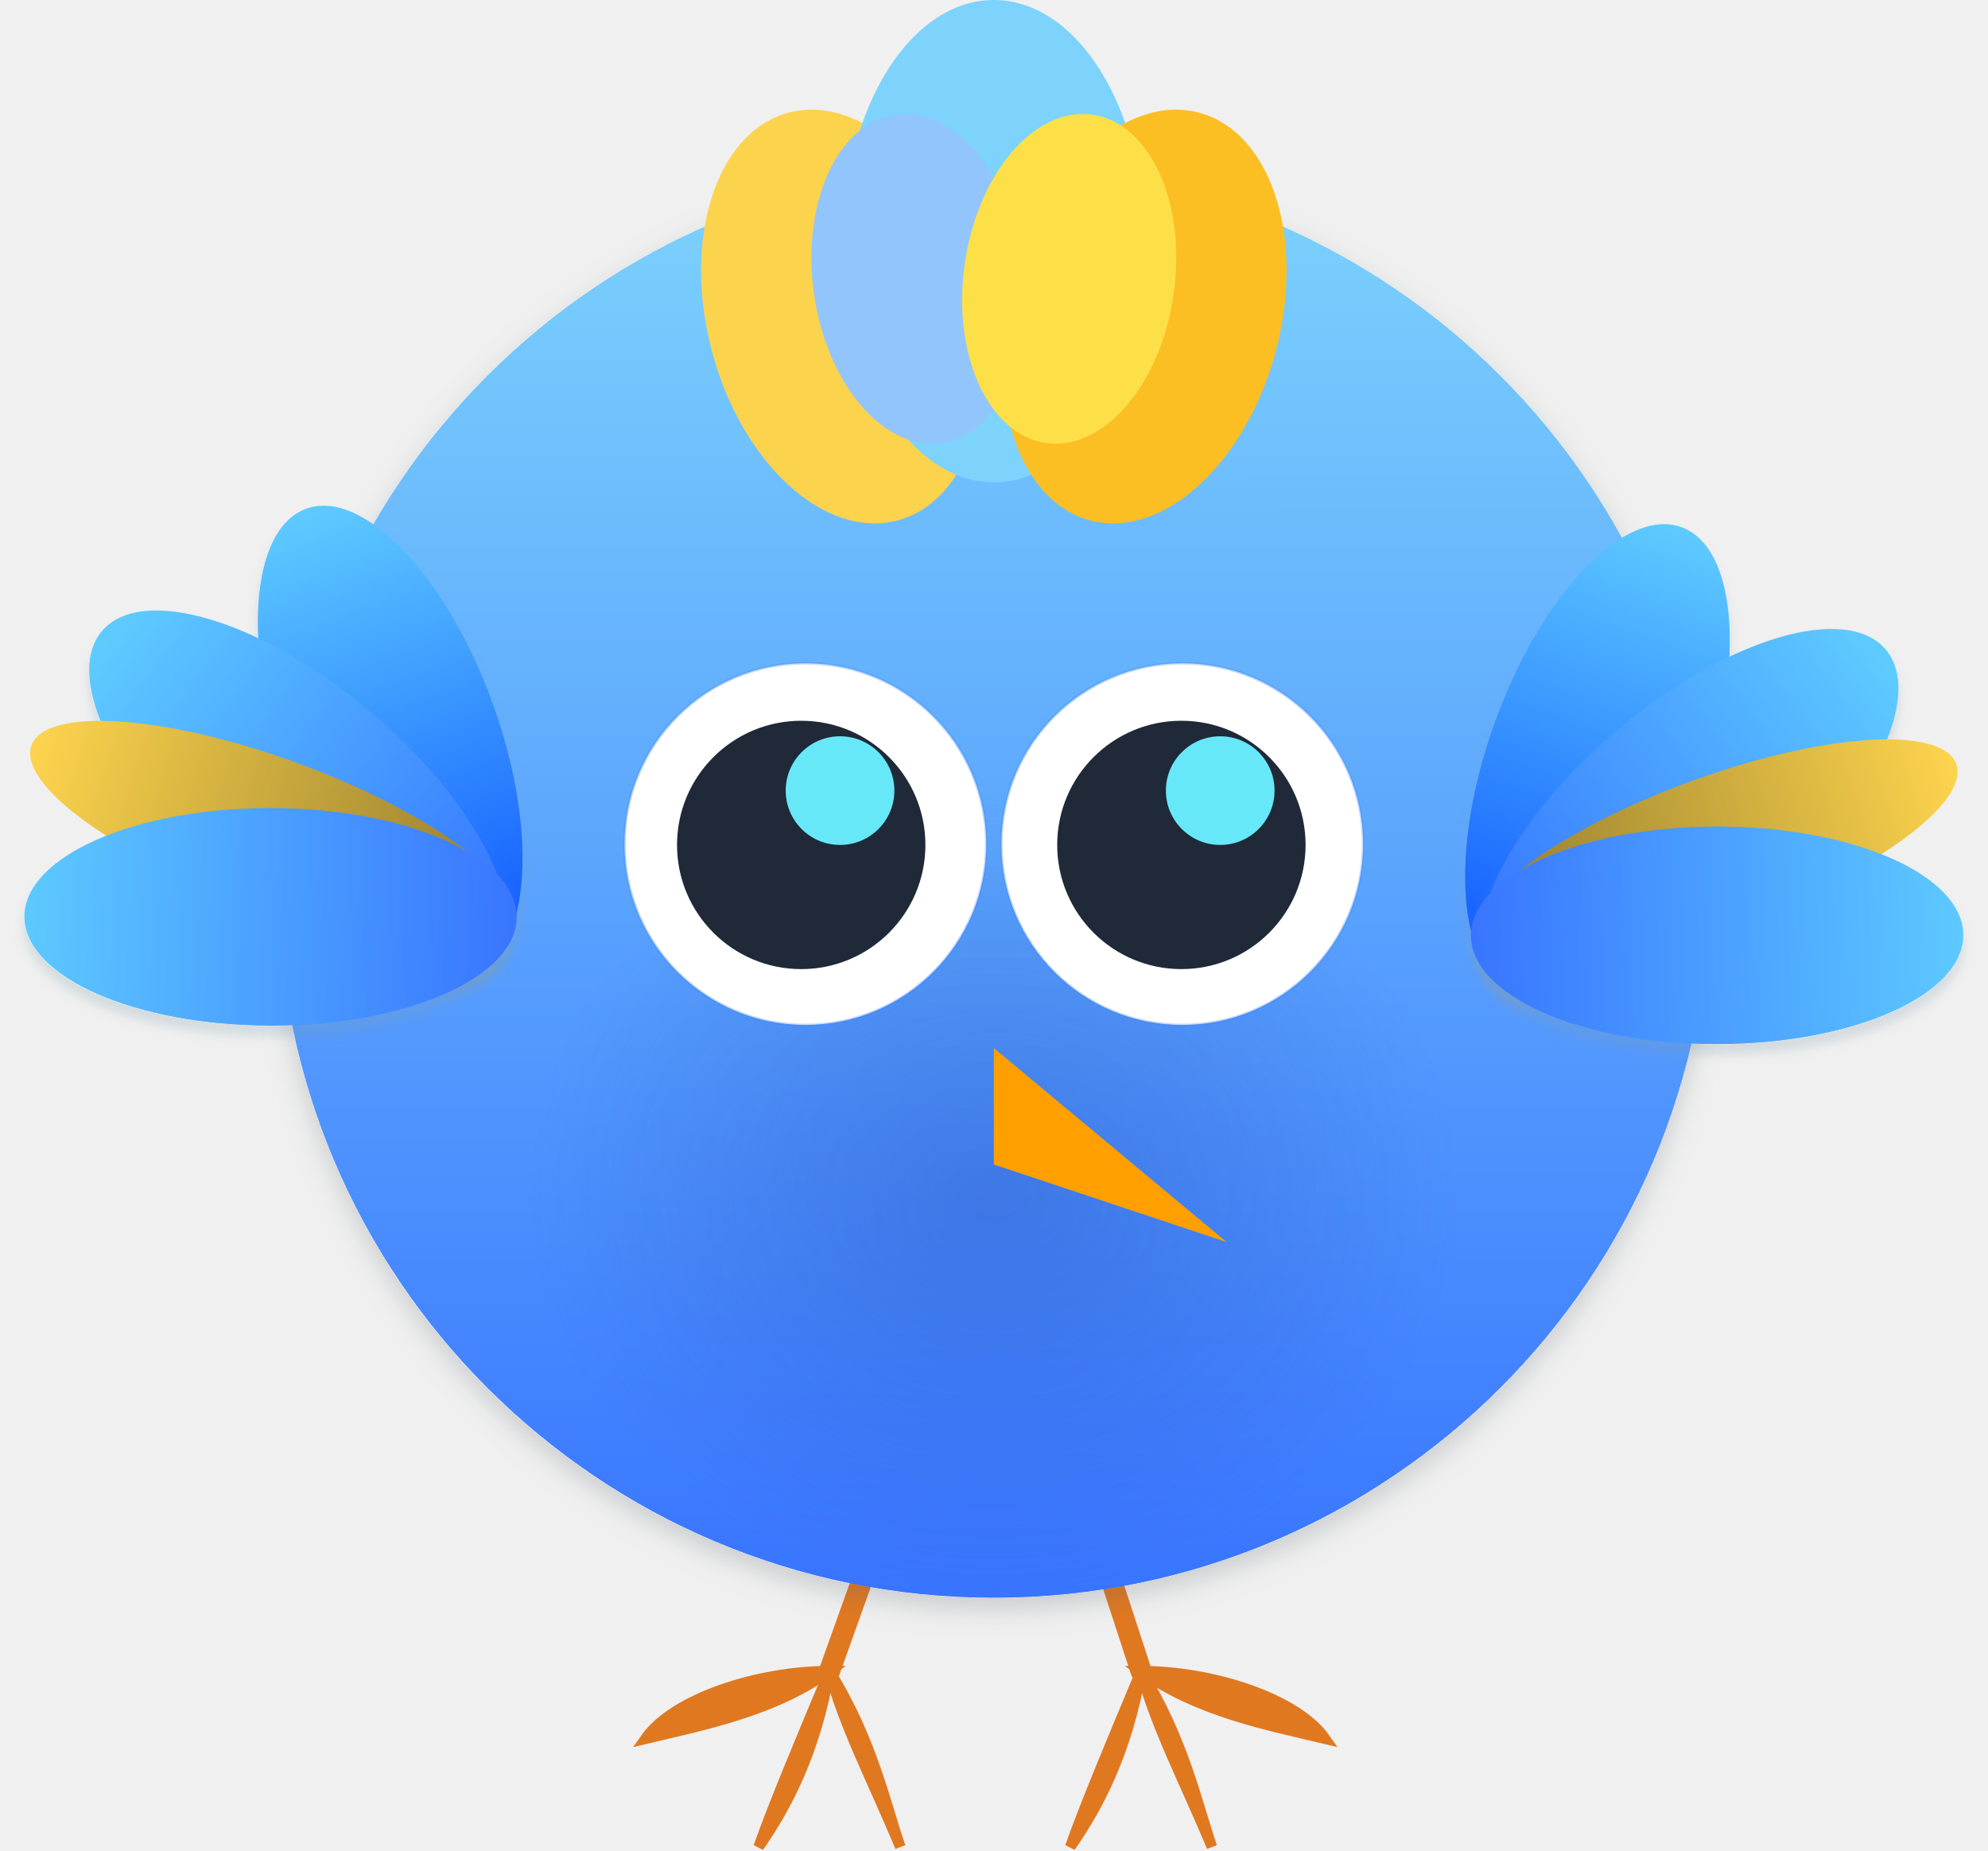
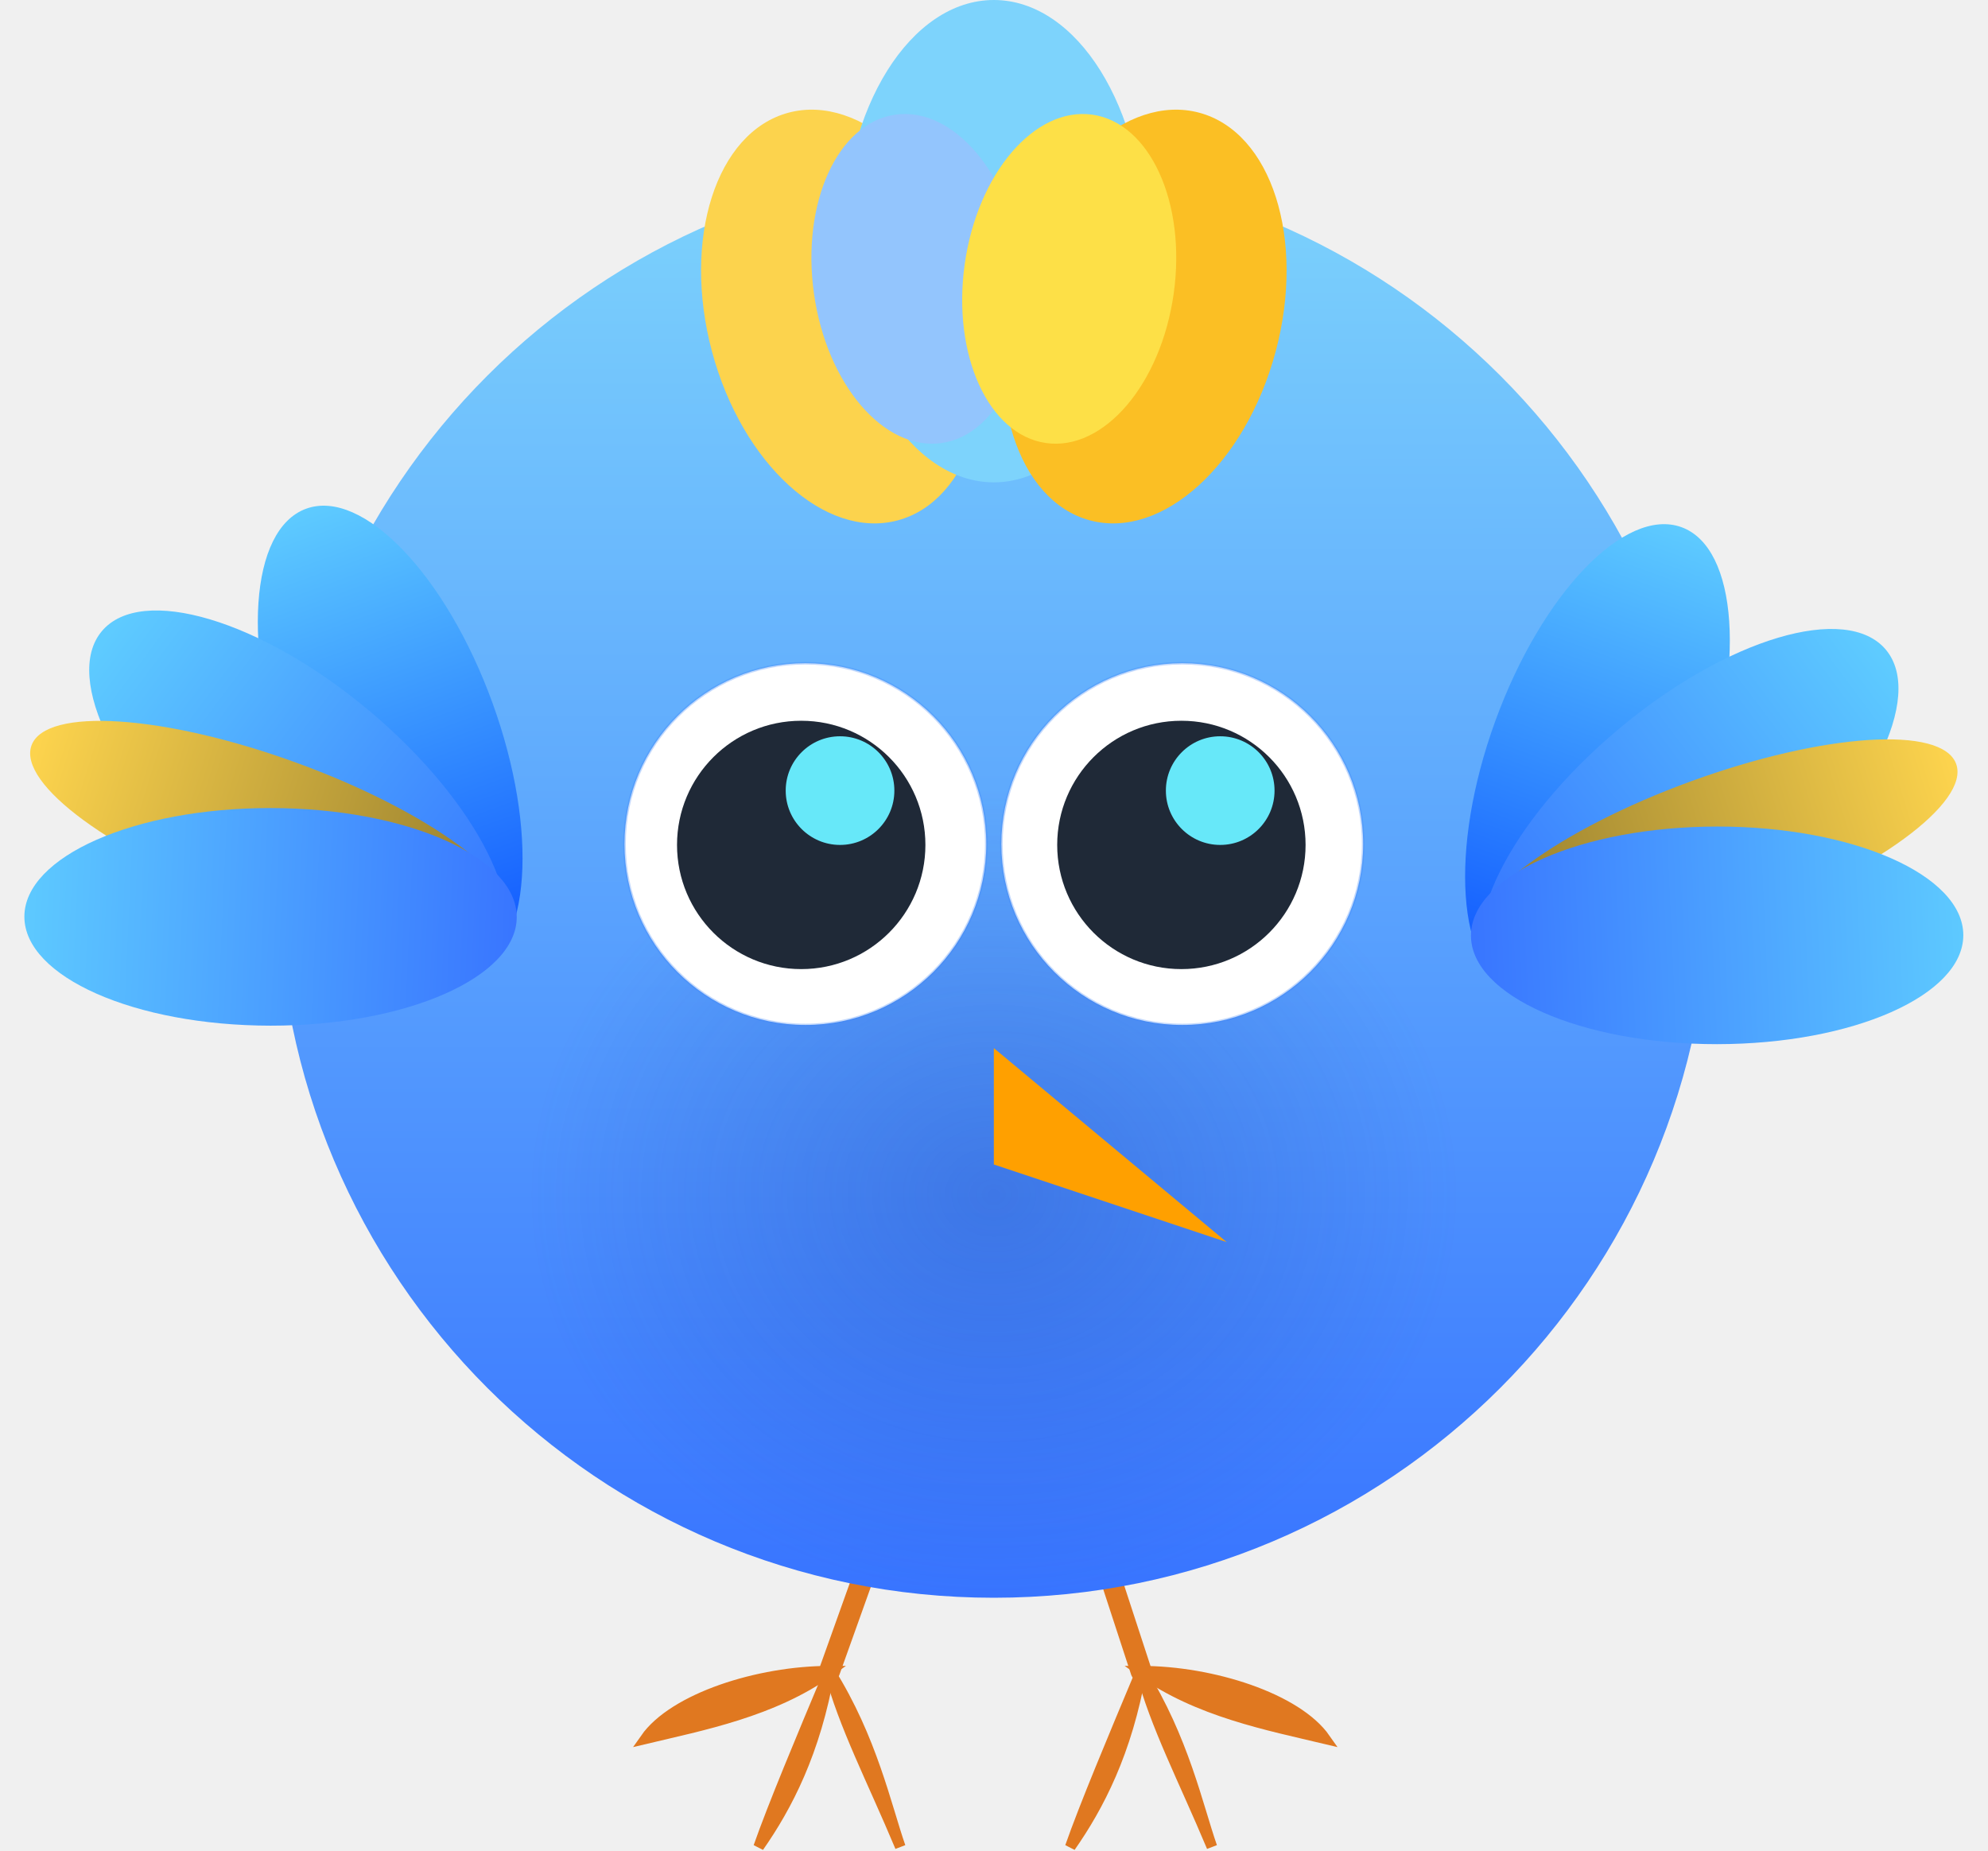
<svg xmlns="http://www.w3.org/2000/svg" width="753" height="701" viewBox="0 0 753 701" fill="none">
  <path d="M411.938 571.035L432.216 633.075" stroke="#E07820" stroke-width="8" stroke-linecap="round" />
  <path d="M334.938 575.035L314.188 633.075" stroke="#E07820" stroke-width="8" stroke-linecap="round" />
-   <g filter="url(#filter0_d_1011_3719)">
-     <path d="M376.436 605.261C526.229 605.261 647.661 483.829 647.661 334.036C647.661 184.242 526.229 62.81 376.436 62.81C226.643 62.81 105.211 184.242 105.211 334.036C105.211 483.829 226.643 605.261 376.436 605.261Z" fill="url(#paint0_linear_1011_3719)" />
-   </g>
+   <path d="M376.436 605.261C526.229 605.261 647.661 483.829 647.661 334.036C647.661 184.242 526.229 62.81 376.436 62.81C226.643 62.81 105.211 184.242 105.211 334.036C105.211 483.829 226.643 605.261 376.436 605.261Z" fill="url(#paint0_linear_1011_3719)" />
  <path d="M376.438 605.035C473.64 605.035 552.438 536.759 552.438 452.535C552.438 368.312 473.64 300.035 376.438 300.035C279.235 300.035 200.438 368.312 200.438 452.535C200.438 536.759 279.235 605.035 376.438 605.035Z" fill="url(#paint1_radial_1011_3719)" />
  <path d="M305.059 388.28C342.902 388.28 373.579 357.603 373.579 319.76C373.579 281.918 342.902 251.24 305.059 251.24C267.217 251.24 236.539 281.918 236.539 319.76C236.539 357.603 267.217 388.28 305.059 388.28Z" fill="white" />
  <path d="M447.809 388.28C485.652 388.28 516.329 357.603 516.329 319.76C516.329 281.918 485.652 251.24 447.809 251.24C409.967 251.24 379.289 281.918 379.289 319.76C379.289 357.603 409.967 388.28 447.809 388.28Z" fill="white" />
  <path opacity="0.3" d="M305.059 388.28C342.902 388.28 373.579 357.603 373.579 319.76C373.579 281.918 342.902 251.24 305.059 251.24C267.217 251.24 236.539 281.918 236.539 319.76C236.539 357.603 267.217 388.28 305.059 388.28Z" stroke="#3B82F6" />
  <path opacity="0.3" d="M447.809 388.28C485.652 388.28 516.329 357.603 516.329 319.76C516.329 281.918 485.652 251.24 447.809 251.24C409.967 251.24 379.289 281.918 379.289 319.76C379.289 357.603 409.967 388.28 447.809 388.28Z" stroke="#3B82F6" />
  <path d="M340.027 197.127C367.442 189.781 380.402 149.255 368.976 106.61C357.549 63.965 326.062 35.349 298.647 42.694C271.232 50.04 258.271 90.566 269.698 133.211C281.125 175.857 312.612 204.472 340.027 197.127Z" fill="#FCD34D" />
  <path d="M376.436 182.72C407.971 182.72 433.536 141.817 433.536 91.36C433.536 40.903 407.971 0 376.436 0C344.9 0 319.336 40.903 319.336 91.36C319.336 141.817 344.9 182.72 376.436 182.72Z" fill="#7DD3FC" />
  <path d="M412.845 197.126C440.26 204.472 471.747 175.856 483.174 133.211C494.601 90.566 481.64 50.04 454.225 42.694C426.81 35.349 395.323 63.964 383.896 106.61C372.469 149.255 385.43 189.781 412.845 197.126Z" fill="#FBBF24" />
  <path d="M356.626 167.834C378.486 164.762 392.294 134.424 387.466 100.072C382.638 65.721 361.004 40.364 339.144 43.436C317.284 46.508 303.476 76.846 308.304 111.198C313.132 145.549 334.766 170.906 356.626 167.834Z" fill="#93C5FD" />
  <path d="M396.247 167.834C418.107 170.906 439.741 145.55 444.569 111.198C449.397 76.847 435.589 46.509 413.729 43.437C391.869 40.365 370.235 65.721 365.407 100.073C360.579 134.424 374.387 164.762 396.247 167.834Z" fill="#FDE047" />
  <path d="M303.478 367.115C329.457 367.115 350.518 346.055 350.518 320.075C350.518 294.096 329.457 273.035 303.478 273.035C277.498 273.035 256.438 294.096 256.438 320.075C256.438 346.055 277.498 367.115 303.478 367.115Z" fill="#1F2937" />
  <path d="M447.478 367.115C473.457 367.115 494.518 346.055 494.518 320.075C494.518 294.096 473.457 273.035 447.478 273.035C421.498 273.035 400.438 294.096 400.438 320.075C400.438 346.055 421.498 367.115 447.478 367.115Z" fill="#1F2937" />
  <path d="M318.182 320.076C329.548 320.076 338.762 310.862 338.762 299.496C338.762 288.13 329.548 278.916 318.182 278.916C306.816 278.916 297.602 288.13 297.602 299.496C297.602 310.862 306.816 320.076 318.182 320.076Z" fill="#67E8F9" />
  <path d="M462.182 320.076C473.548 320.076 482.762 310.862 482.762 299.496C482.762 288.13 473.548 278.916 462.182 278.916C450.816 278.916 441.602 288.13 441.602 299.496C441.602 310.862 450.816 320.076 462.182 320.076Z" fill="#67E8F9" />
  <path d="M376.438 397.035L464.637 470.535L376.438 441.135V397.035Z" fill="#FFA000" />
  <path d="M314.183 633.075C287.358 633.075 255.168 643.315 244.438 658.675C265.898 653.555 292.723 648.435 314.183 633.075Z" fill="#E07820" stroke="#E07820" stroke-width="4" stroke-linecap="round" />
  <path d="M314.184 633.075C303.454 658.675 292.724 684.275 287.359 699.635C298.089 684.275 308.819 663.795 314.184 633.075Z" fill="#E07820" stroke="#E07820" stroke-width="4" stroke-linecap="round" />
  <path d="M314.188 633.075C330.283 658.675 335.648 684.275 341.013 699.635C330.283 674.035 319.553 653.555 314.188 633.075Z" fill="#E07820" stroke="#E07820" stroke-width="4" stroke-linecap="round" />
  <path d="M432.219 633.075C459.044 633.075 491.234 643.315 501.964 658.675C480.504 653.555 453.679 648.435 432.219 633.075Z" fill="#E07820" stroke="#E07820" stroke-width="4" stroke-linecap="round" />
  <path d="M432.216 633.075C421.486 658.675 410.756 684.275 405.391 699.635C416.121 684.275 426.851 663.795 432.216 633.075Z" fill="#E07820" stroke="#E07820" stroke-width="4" stroke-linecap="round" />
  <path d="M432.219 633.075C448.314 658.675 453.679 684.275 459.044 699.635C448.314 674.035 437.584 653.555 432.219 633.075Z" fill="#E07820" stroke="#E07820" stroke-width="4" stroke-linecap="round" />
-   <g filter="url(#filter1_d_1011_3719)">
-     <path d="M573.256 374.974C594.651 382.76 626.243 349.836 643.818 301.437C661.394 253.038 658.298 207.491 636.903 199.705C615.508 191.919 583.916 224.843 566.34 273.242C548.765 321.641 551.861 367.188 573.256 374.974Z" fill="url(#paint2_linear_1011_3719)" />
-   </g>
-   <g filter="url(#filter2_d_1011_3719)">
-     <path d="M565.557 371.084C580.494 388.883 625.901 375.333 666.974 340.819C708.048 306.305 729.235 263.896 714.297 246.097C699.36 228.297 653.953 241.848 612.88 276.362C571.806 310.876 550.619 353.285 565.557 371.084Z" fill="url(#paint3_linear_1011_3719)" />
-   </g>
+   <path d="M573.256 374.974C594.651 382.76 626.243 349.836 643.818 301.437C661.394 253.038 658.298 207.491 636.903 199.705C615.508 191.919 583.916 224.843 566.34 273.242C548.765 321.641 551.861 367.188 573.256 374.974Z" fill="url(#paint2_linear_1011_3719)" />
+   <path d="M565.557 371.084C580.494 388.883 625.901 375.333 666.974 340.819C708.048 306.305 729.235 263.896 714.297 246.097C699.36 228.297 653.953 241.848 612.88 276.362C571.806 310.876 550.619 353.285 565.557 371.084Z" fill="url(#paint3_linear_1011_3719)" />
  <path d="M740.933 289.374C746.25 303.98 709.963 330.594 659.884 348.819C609.805 367.043 564.898 369.976 559.581 355.37C554.264 340.763 590.55 314.149 640.629 295.925C690.708 277.701 735.616 274.768 740.933 289.374Z" fill="url(#paint4_linear_1011_3719)" />
-   <g filter="url(#filter3_d_1011_3719)">
-     <path d="M557.155 354.402C557.155 377.166 598.903 395.588 650.402 395.547C701.9 395.507 743.648 377.02 743.648 354.256C743.648 331.491 701.9 313.07 650.402 313.11C598.903 313.151 557.155 331.638 557.155 354.402Z" fill="url(#paint5_linear_1011_3719)" />
-   </g>
-   <g filter="url(#filter4_d_1011_3719)">
-     <path d="M179.611 367.97C158.216 375.755 126.625 342.833 109.05 294.434C91.474 246.036 94.57 200.49 115.965 192.705C137.359 184.919 168.951 217.842 186.526 266.24C204.102 314.638 201.006 360.184 179.611 367.97Z" fill="url(#paint6_linear_1011_3719)" />
-   </g>
-   <g filter="url(#filter5_d_1011_3719)">
-     <path d="M187.316 364.08C172.379 381.879 126.973 368.329 85.9 333.815C44.827 299.302 23.64 256.894 38.578 239.095C53.516 221.296 98.921 234.846 139.994 269.359C181.067 303.873 202.254 346.281 187.316 364.08Z" fill="url(#paint7_linear_1011_3719)" />
-   </g>
+   <path d="M557.155 354.402C557.155 377.166 598.903 395.588 650.402 395.547C701.9 395.507 743.648 377.02 743.648 354.256C743.648 331.491 701.9 313.07 650.402 313.11C598.903 313.151 557.155 331.638 557.155 354.402Z" fill="url(#paint5_linear_1011_3719)" />
+   <path d="M179.611 367.97C158.216 375.755 126.625 342.833 109.05 294.434C91.474 246.036 94.57 200.49 115.965 192.705C137.359 184.919 168.951 217.842 186.526 266.24C204.102 314.638 201.006 360.184 179.611 367.97Z" fill="url(#paint6_linear_1011_3719)" />
+   <path d="M187.316 364.08C172.379 381.879 126.973 368.329 85.9 333.815C44.827 299.302 23.64 256.894 38.578 239.095C53.516 221.296 98.921 234.846 139.994 269.359C181.067 303.873 202.254 346.281 187.316 364.08Z" fill="url(#paint7_linear_1011_3719)" />
  <path d="M11.937 282.371C6.62 296.977 42.906 323.591 92.985 341.814C143.063 360.038 187.97 362.971 193.287 348.365C198.604 333.759 162.318 307.146 112.239 288.922C62.161 270.698 17.254 267.765 11.937 282.371Z" fill="url(#paint8_linear_1011_3719)" />
-   <g filter="url(#filter6_d_1011_3719)">
-     <path d="M195.725 347.397C195.725 370.161 153.978 388.582 102.48 388.542C50.982 388.501 9.234 370.015 9.234 347.251C9.234 324.487 50.982 306.066 102.48 306.106C153.978 306.147 195.725 324.633 195.725 347.397Z" fill="url(#paint9_linear_1011_3719)" />
-   </g>
+   <path d="M195.725 347.397C195.725 370.161 153.978 388.582 102.48 388.542C50.982 388.501 9.234 370.015 9.234 347.251C9.234 324.487 50.982 306.066 102.48 306.106C153.978 306.147 195.725 324.633 195.725 347.397Z" fill="url(#paint9_linear_1011_3719)" />
  <defs>
-     <filter id="filter0_d_1011_3719" x="95.211" y="56.81" width="562.453" height="562.45" filterUnits="userSpaceOnUse" color-interpolation-filters="sRGB">
-       <feFlood flood-opacity="0" result="BackgroundImageFix" />
-       <feColorMatrix in="SourceAlpha" type="matrix" values="0 0 0 0 0 0 0 0 0 0 0 0 0 0 0 0 0 0 127 0" result="hardAlpha" />
-       <feOffset dy="4" />
-       <feGaussianBlur stdDeviation="5" />
-       <feComposite in2="hardAlpha" operator="out" />
-       <feColorMatrix type="matrix" values="0 0 0 0 0.329 0 0 0 0 0.377 0 0 0 0 0.402 0 0 0 0.25 0" />
-       <feBlend mode="normal" in2="BackgroundImageFix" result="effect1_dropShadow_1011_3719" />
-       <feBlend mode="normal" in="SourceGraphic" in2="effect1_dropShadow_1011_3719" result="shape" />
-     </filter>
-     <filter id="filter1_d_1011_3719" x="550.945" y="198.565" width="108.273" height="185.548" filterUnits="userSpaceOnUse" color-interpolation-filters="sRGB">
-       <feFlood flood-opacity="0" result="BackgroundImageFix" />
-       <feColorMatrix in="SourceAlpha" type="matrix" values="0 0 0 0 0 0 0 0 0 0 0 0 0 0 0 0 0 0 127 0" result="hardAlpha" />
-       <feOffset dy="4" />
-       <feGaussianBlur stdDeviation="2" />
-       <feComposite in2="hardAlpha" operator="out" />
-       <feColorMatrix type="matrix" values="0 0 0 0 0.509 0 0 0 0 0.621 0 0 0 0 0.669 0 0 0 0.25 0" />
-       <feBlend mode="normal" in2="BackgroundImageFix" result="effect1_dropShadow_1011_3719" />
-       <feBlend mode="normal" in="SourceGraphic" in2="effect1_dropShadow_1011_3719" result="shape" />
-     </filter>
-     <filter id="filter2_d_1011_3719" x="556.766" y="238.261" width="166.32" height="148.659" filterUnits="userSpaceOnUse" color-interpolation-filters="sRGB">
-       <feFlood flood-opacity="0" result="BackgroundImageFix" />
-       <feColorMatrix in="SourceAlpha" type="matrix" values="0 0 0 0 0 0 0 0 0 0 0 0 0 0 0 0 0 0 127 0" result="hardAlpha" />
-       <feOffset dy="4" />
-       <feGaussianBlur stdDeviation="2" />
-       <feComposite in2="hardAlpha" operator="out" />
-       <feColorMatrix type="matrix" values="0 0 0 0 0.51 0 0 0 0 0.62 0 0 0 0 0.671 0 0 0 0.25 0" />
-       <feBlend mode="normal" in2="BackgroundImageFix" result="effect1_dropShadow_1011_3719" />
-       <feBlend mode="normal" in="SourceGraphic" in2="effect1_dropShadow_1011_3719" result="shape" />
-     </filter>
-     <filter id="filter3_d_1011_3719" x="553.156" y="313.11" width="194.492" height="90.438" filterUnits="userSpaceOnUse" color-interpolation-filters="sRGB">
-       <feFlood flood-opacity="0" result="BackgroundImageFix" />
-       <feColorMatrix in="SourceAlpha" type="matrix" values="0 0 0 0 0 0 0 0 0 0 0 0 0 0 0 0 0 0 127 0" result="hardAlpha" />
-       <feOffset dy="4" />
-       <feGaussianBlur stdDeviation="2" />
-       <feComposite in2="hardAlpha" operator="out" />
-       <feColorMatrix type="matrix" values="0 0 0 0 0.51 0 0 0 0 0.62 0 0 0 0 0.671 0 0 0 0.25 0" />
-       <feBlend mode="normal" in2="BackgroundImageFix" result="effect1_dropShadow_1011_3719" />
-       <feBlend mode="normal" in="SourceGraphic" in2="effect1_dropShadow_1011_3719" result="shape" />
-     </filter>
-     <filter id="filter4_d_1011_3719" x="93.656" y="191.564" width="108.266" height="185.545" filterUnits="userSpaceOnUse" color-interpolation-filters="sRGB">
-       <feFlood flood-opacity="0" result="BackgroundImageFix" />
-       <feColorMatrix in="SourceAlpha" type="matrix" values="0 0 0 0 0 0 0 0 0 0 0 0 0 0 0 0 0 0 127 0" result="hardAlpha" />
-       <feOffset dy="4" />
-       <feGaussianBlur stdDeviation="2" />
-       <feComposite in2="hardAlpha" operator="out" />
-       <feColorMatrix type="matrix" values="0 0 0 0 0.509 0 0 0 0 0.621 0 0 0 0 0.669 0 0 0 0.25 0" />
-       <feBlend mode="normal" in2="BackgroundImageFix" result="effect1_dropShadow_1011_3719" />
-       <feBlend mode="normal" in="SourceGraphic" in2="effect1_dropShadow_1011_3719" result="shape" />
-     </filter>
-     <filter id="filter5_d_1011_3719" x="29.789" y="231.26" width="166.312" height="148.655" filterUnits="userSpaceOnUse" color-interpolation-filters="sRGB">
-       <feFlood flood-opacity="0" result="BackgroundImageFix" />
-       <feColorMatrix in="SourceAlpha" type="matrix" values="0 0 0 0 0 0 0 0 0 0 0 0 0 0 0 0 0 0 127 0" result="hardAlpha" />
-       <feOffset dy="4" />
-       <feGaussianBlur stdDeviation="2" />
-       <feComposite in2="hardAlpha" operator="out" />
-       <feColorMatrix type="matrix" values="0 0 0 0 0.51 0 0 0 0 0.62 0 0 0 0 0.671 0 0 0 0.25 0" />
-       <feBlend mode="normal" in2="BackgroundImageFix" result="effect1_dropShadow_1011_3719" />
-       <feBlend mode="normal" in="SourceGraphic" in2="effect1_dropShadow_1011_3719" result="shape" />
-     </filter>
-     <filter id="filter6_d_1011_3719" x="5.234" y="306.106" width="194.492" height="90.436" filterUnits="userSpaceOnUse" color-interpolation-filters="sRGB">
-       <feFlood flood-opacity="0" result="BackgroundImageFix" />
-       <feColorMatrix in="SourceAlpha" type="matrix" values="0 0 0 0 0 0 0 0 0 0 0 0 0 0 0 0 0 0 127 0" result="hardAlpha" />
-       <feOffset dy="4" />
-       <feGaussianBlur stdDeviation="2" />
-       <feComposite in2="hardAlpha" operator="out" />
-       <feColorMatrix type="matrix" values="0 0 0 0 0.51 0 0 0 0 0.62 0 0 0 0 0.671 0 0 0 0.25 0" />
-       <feBlend mode="normal" in2="BackgroundImageFix" result="effect1_dropShadow_1011_3719" />
-       <feBlend mode="normal" in="SourceGraphic" in2="effect1_dropShadow_1011_3719" result="shape" />
-     </filter>
    <linearGradient id="paint0_linear_1011_3719" x1="105.211" y1="62.81" x2="105.437" y2="605.035" gradientUnits="userSpaceOnUse">
      <stop stop-color="#7DD3FC" />
      <stop offset="1" stop-color="#3874FF" />
    </linearGradient>
    <radialGradient id="paint1_radial_1011_3719" cx="0" cy="0" r="1" gradientUnits="userSpaceOnUse" gradientTransform="translate(376.438 452.535) scale(176 152.5)">
      <stop stop-color="#1E40AF" stop-opacity="0.3" />
      <stop offset="1" stop-color="#1E40AF" stop-opacity="0" />
    </radialGradient>
    <linearGradient id="paint2_linear_1011_3719" x1="636.903" y1="199.705" x2="573.136" y2="374.93" gradientUnits="userSpaceOnUse">
      <stop stop-color="#5ECBFF" />
      <stop offset="1" stop-color="#0F57FF" />
    </linearGradient>
    <linearGradient id="paint3_linear_1011_3719" x1="709.599" y1="244.357" x2="554.425" y2="360.35" gradientUnits="userSpaceOnUse">
      <stop stop-color="#5ECBFF" />
      <stop offset="1" stop-color="#3471FF" />
    </linearGradient>
    <linearGradient id="paint4_linear_1011_3719" x1="740.707" y1="296.572" x2="566.11" y2="350.688" gradientUnits="userSpaceOnUse">
      <stop stop-color="#FCD34D" />
      <stop offset="1" stop-color="#967E2E" />
    </linearGradient>
    <linearGradient id="paint5_linear_1011_3719" x1="747.113" y1="349.827" x2="554.727" y2="358.533" gradientUnits="userSpaceOnUse">
      <stop stop-color="#5ECBFF" />
      <stop offset="1" stop-color="#3874FF" />
    </linearGradient>
    <linearGradient id="paint6_linear_1011_3719" x1="115.965" y1="192.705" x2="179.73" y2="367.926" gradientUnits="userSpaceOnUse">
      <stop stop-color="#5ECBFF" />
      <stop offset="1" stop-color="#0F57FF" />
    </linearGradient>
    <linearGradient id="paint7_linear_1011_3719" x1="43.276" y1="237.355" x2="198.447" y2="353.347" gradientUnits="userSpaceOnUse">
      <stop stop-color="#5ECBFF" />
      <stop offset="1" stop-color="#3471FF" />
    </linearGradient>
    <linearGradient id="paint8_linear_1011_3719" x1="12.164" y1="289.569" x2="186.758" y2="343.684" gradientUnits="userSpaceOnUse">
      <stop stop-color="#FCD34D" />
      <stop offset="1" stop-color="#967E2E" />
    </linearGradient>
    <linearGradient id="paint9_linear_1011_3719" x1="5.77" y1="342.823" x2="198.152" y2="351.528" gradientUnits="userSpaceOnUse">
      <stop stop-color="#5ECBFF" />
      <stop offset="1" stop-color="#3874FF" />
    </linearGradient>
  </defs>
</svg>
